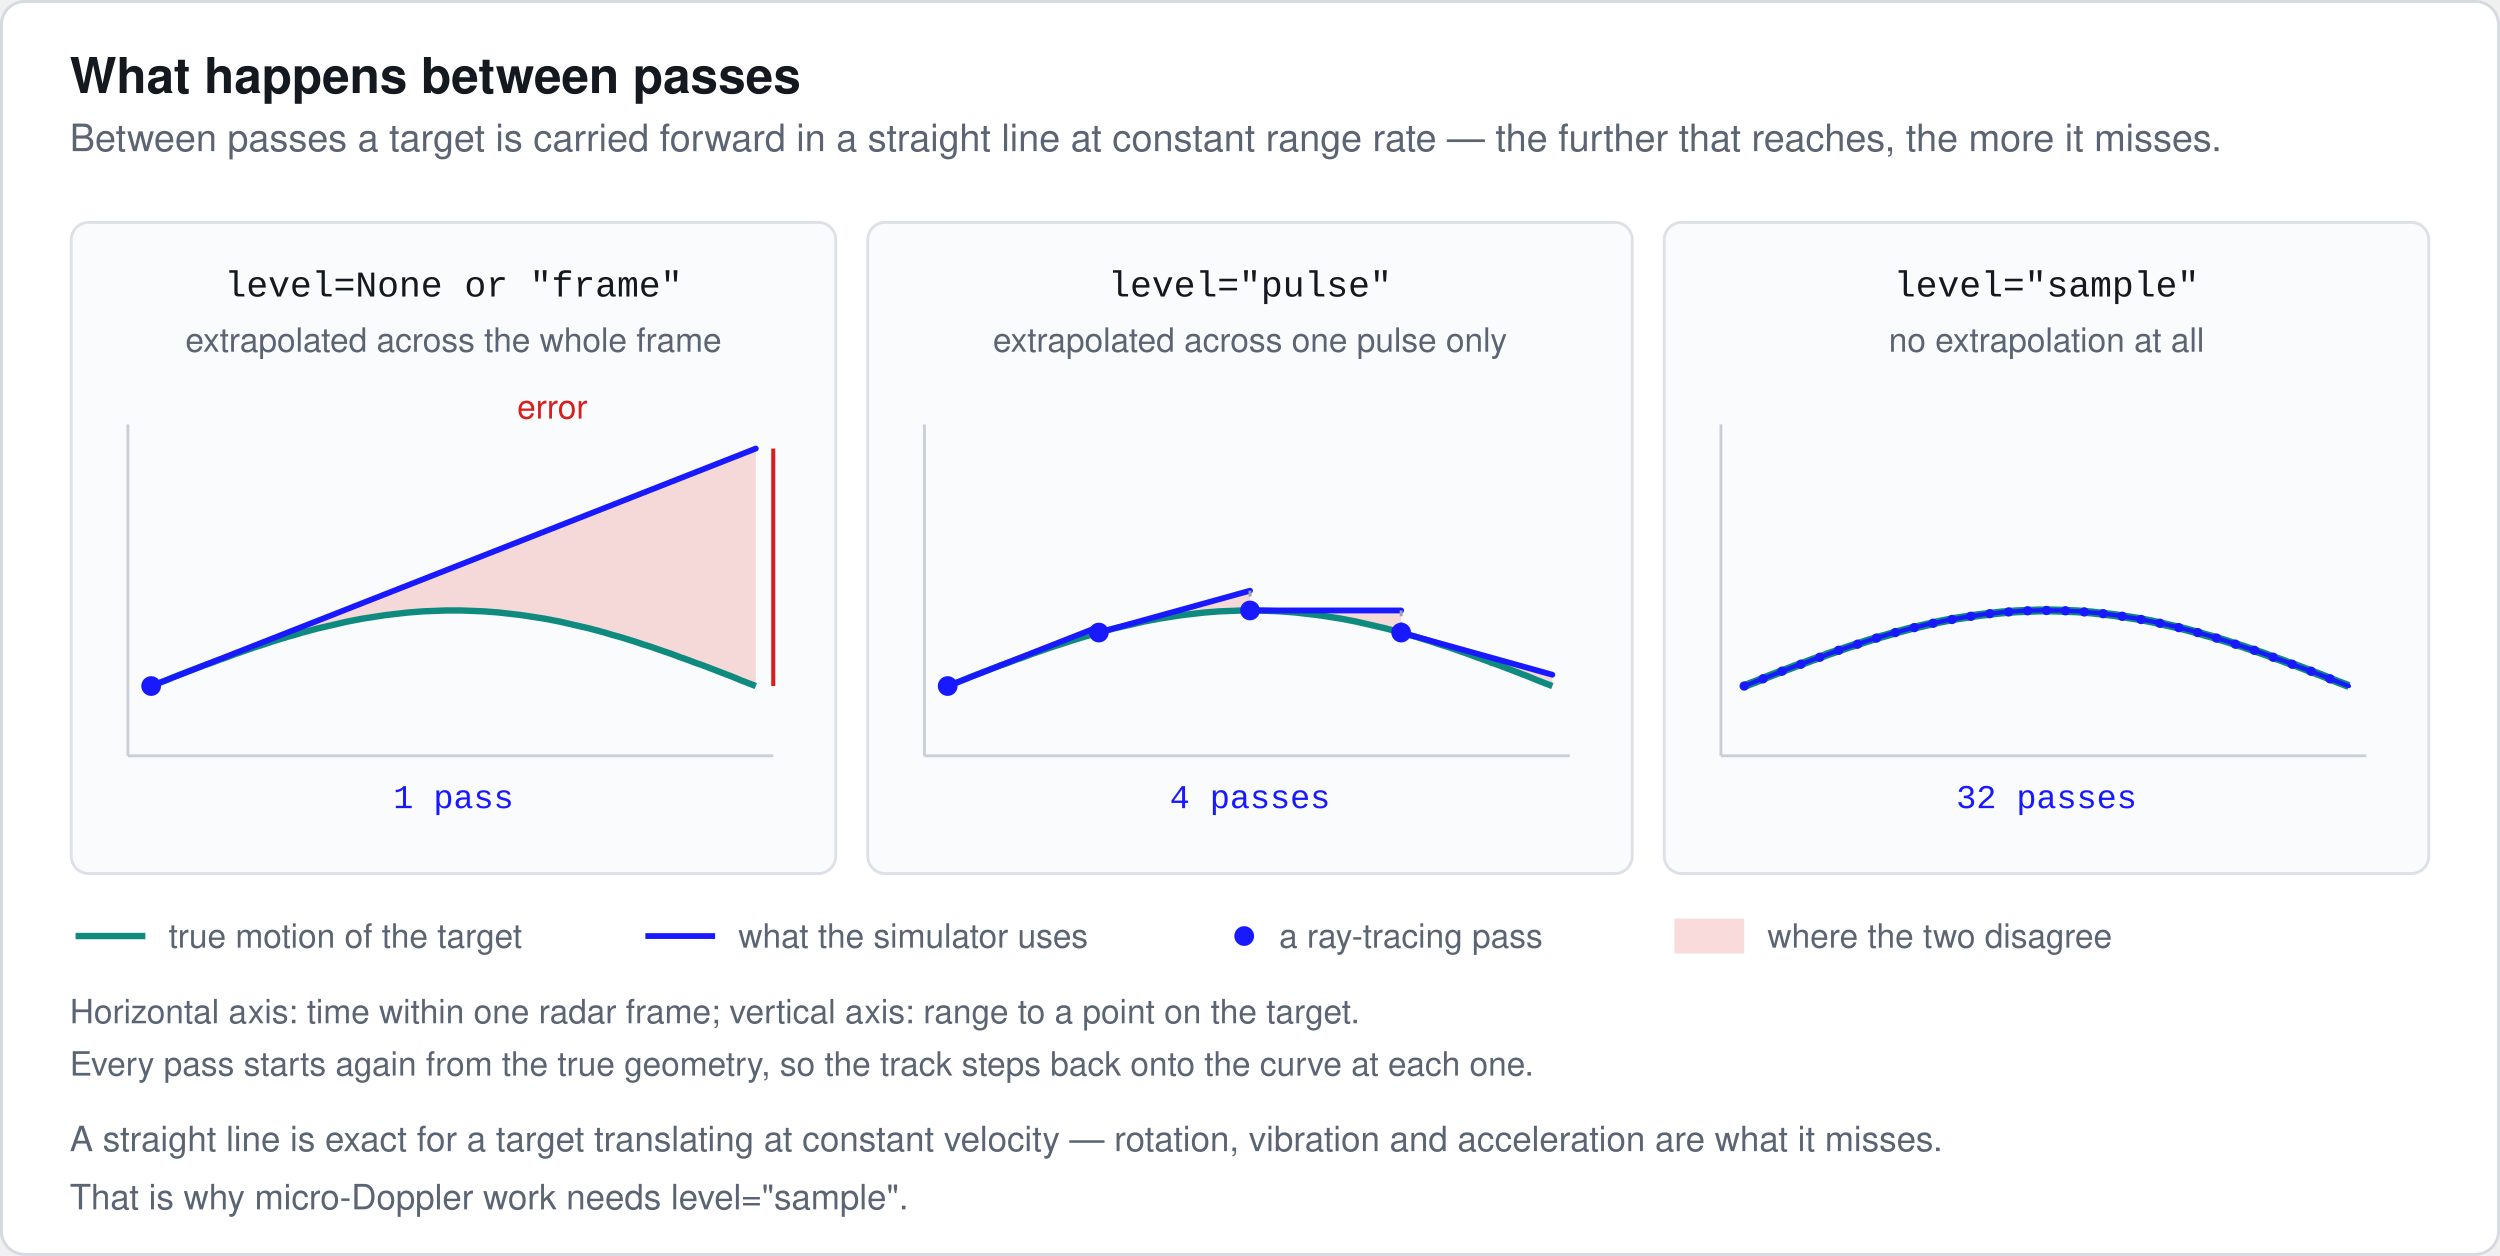
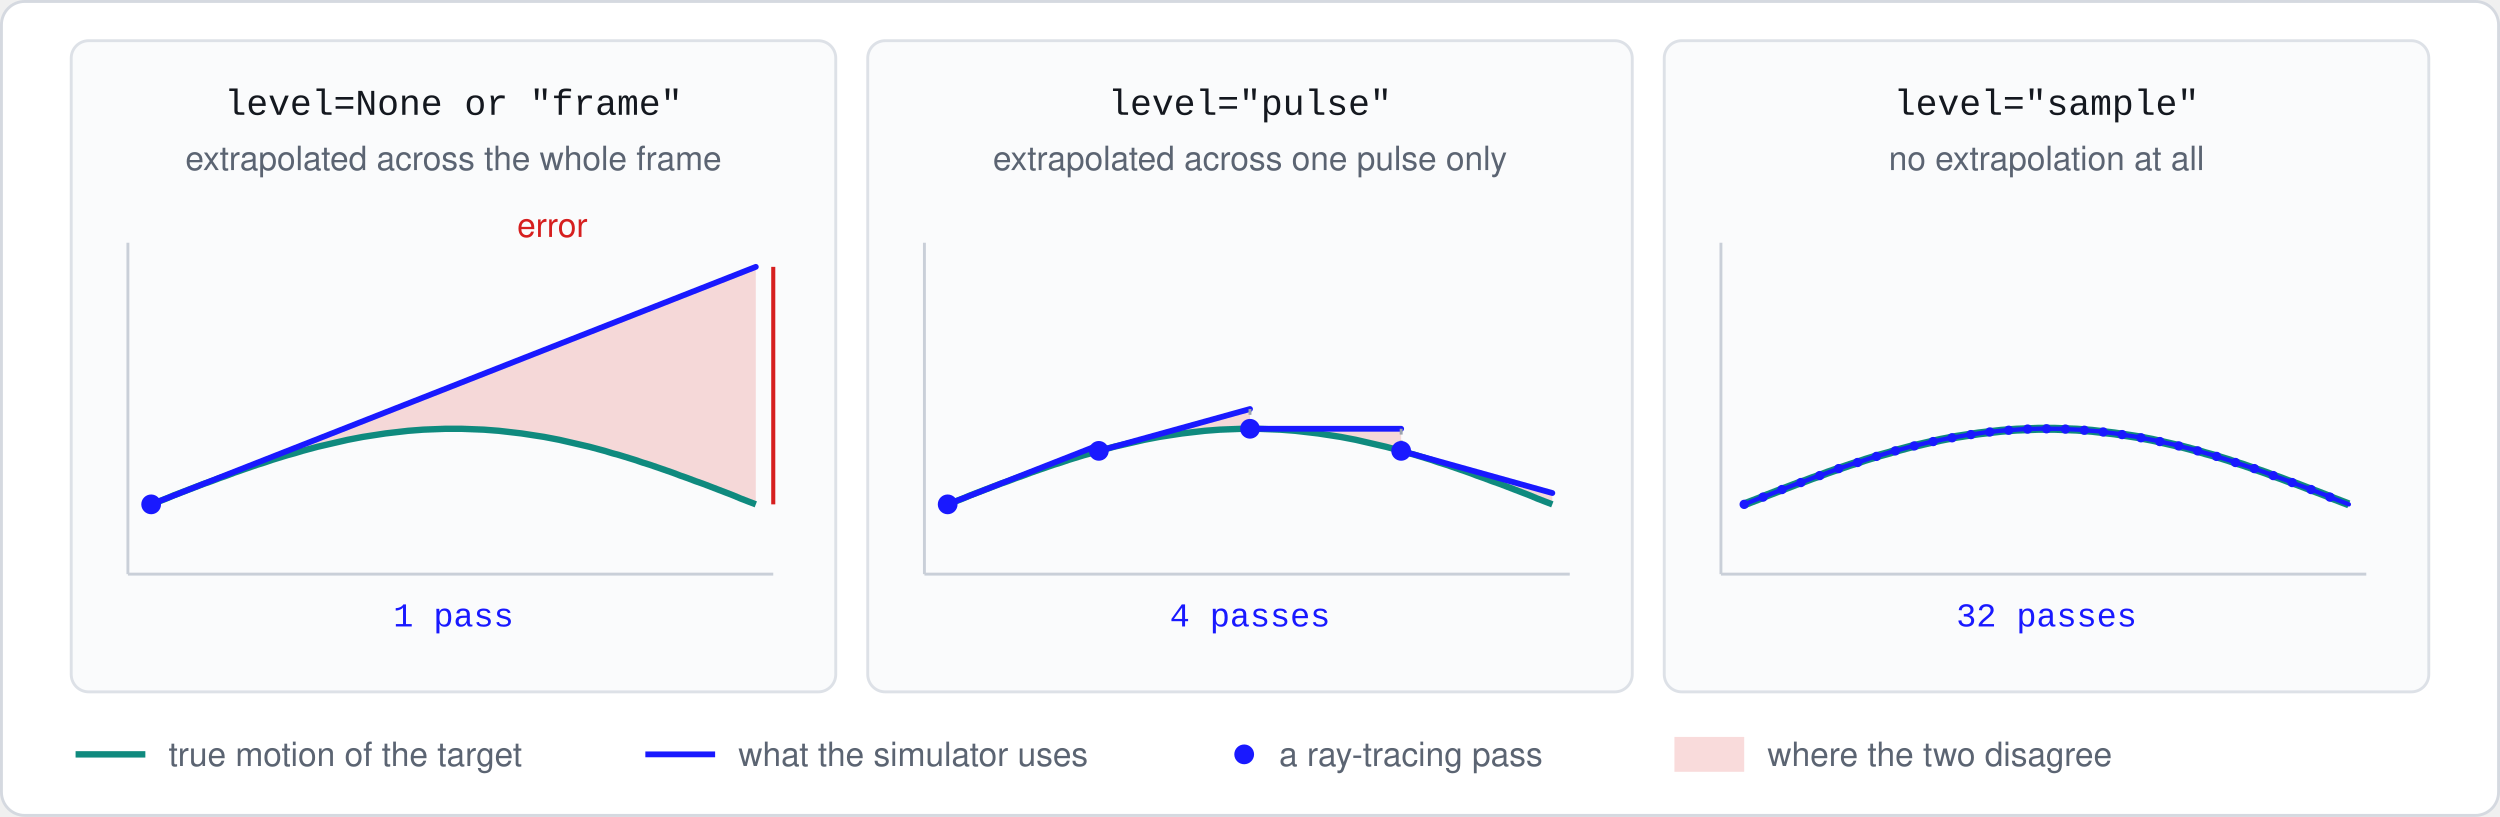
- <svg xmlns="http://www.w3.org/2000/svg" viewBox="0 0 860 432" width="860" height="432" role="img" aria-label="What the simulator assumes about target motion between ray-tracing passes">
+ <svg xmlns="http://www.w3.org/2000/svg" viewBox="0 0 860 281" width="860" height="281" role="img" aria-label="What the simulator assumes about target motion between ray-tracing passes">
  <style>
    .bg    { fill:#ffffff; stroke:#d5d9e0; stroke-width:1 }
    .panel { fill:#fafbfc; stroke:#dde1e7; stroke-width:1 }
    .ttl   { font:600 17px 'Segoe UI',Helvetica,Arial,sans-serif; fill:#14181f }
    .sub   { font:13px 'Segoe UI',Helvetica,Arial,sans-serif; fill:#5b6472 }
    .lbl   { font:11.5px 'Segoe UI',Helvetica,Arial,sans-serif; fill:#5b6472 }
    .cap   { font:12px 'Segoe UI',Helvetica,Arial,sans-serif; fill:#5b6472 }
    .code  { font:12.5px 'IBM Plex Mono',Consolas,'Courier New',monospace }
    .mono  { font:11.5px 'IBM Plex Mono',Consolas,'Courier New',monospace }
    .env   { fill:#0f8a7e }
    .ray   { fill:#1919ff }
    .tgt   { fill:#d61f1f }
    .ink   { fill:#14181f }
  </style>
-   <rect class="bg" x="0.5" y="0.5" width="859" height="431" rx="8" />
-   <text class="ttl" x="24" y="32">What happens between passes</text>
-   <text class="sub" x="24" y="52">Between passes a target is carried forward in a straight line at constant range rate — the further that reaches, the more it misses.</text>
-   <rect class="panel" x="24.5" y="76.5" width="263" height="224" rx="6" />
-   <text class="code ink" x="156" y="102" text-anchor="middle">level=None  or  "frame"</text>
-   <text class="lbl" x="156" y="121" text-anchor="middle">extrapolated across the whole frame</text>
-   <g stroke="#c9cfd8" stroke-width="1">
-     <line x1="44" y1="146" x2="44" y2="260" />
-     <line x1="44" y1="260" x2="266" y2="260" />
+   <rect class="bg" x="0.5" y="0.5" width="859" height="280" rx="8" />
+   <g id="fig" transform="translate(0,-62.5)">
+     <rect class="panel" x="24.5" y="76.5" width="263" height="224" rx="6" />
+     <text class="code ink" x="156" y="102" text-anchor="middle">level=None  or  "frame"</text>
+     <text class="lbl" x="156" y="121" text-anchor="middle">extrapolated across the whole frame</text>
+     <g stroke="#c9cfd8" stroke-width="1">
+       <line x1="44" y1="146" x2="44" y2="260" />
+       <line x1="44" y1="260" x2="266" y2="260" />
+     </g>
+     <g fill="#d61f1f" fill-opacity="0.16">
+       <polygon points="52.0,236.0 57.2,234.0 62.4,231.9 67.6,229.9 72.8,228.0 78.0,226.1 83.2,224.2 88.4,222.4 93.6,220.7 98.8,219.1 104.0,217.6 109.2,216.2 114.4,215.0 119.6,213.8 124.8,212.8 130.0,212.0 135.2,211.3 140.4,210.7 145.6,210.3 150.8,210.1 156.0,210.0 161.2,210.1 166.4,210.3 171.6,210.7 176.8,211.3 182.0,212.0 187.2,212.8 192.4,213.8 197.6,215.0 202.8,216.2 208.0,217.6 213.2,219.1 218.4,220.7 223.6,222.4 228.8,224.2 234.0,226.1 239.2,228.0 244.4,229.9 249.6,231.9 254.8,234.0 260.0,236.0 260.0,154.3 52.0,236.0" />
+     </g>
+     <polyline points="52.0,236.0 54.6,235.0 57.2,234.0 59.8,232.9 62.4,231.9 65.0,230.9 67.6,229.9 70.2,228.9 72.8,228.0 75.4,227.0 78.0,226.1 80.6,225.1 83.2,224.2 85.8,223.3 88.4,222.4 91.0,221.6 93.6,220.7 96.2,219.9 98.8,219.1 101.4,218.4 104.0,217.6 106.6,216.9 109.2,216.2 111.8,215.6 114.4,215.0 117.0,214.4 119.6,213.8 122.2,213.3 124.8,212.8 127.4,212.4 130.0,212.0 132.6,211.6 135.2,211.3 137.8,211.0 140.4,210.7 143.0,210.5 145.6,210.3 148.2,210.2 150.8,210.1 153.4,210.0 156.0,210.0 158.6,210.0 161.2,210.1 163.8,210.2 166.4,210.3 169.0,210.5 171.6,210.7 174.2,211.0 176.8,211.3 179.4,211.6 182.0,212.0 184.6,212.4 187.2,212.8 189.8,213.3 192.4,213.8 195.0,214.4 197.6,215.0 200.2,215.6 202.8,216.2 205.4,216.9 208.0,217.6 210.6,218.4 213.2,219.1 215.8,219.9 218.4,220.7 221.0,221.6 223.6,222.4 226.2,223.3 228.8,224.2 231.4,225.1 234.0,226.1 236.6,227.0 239.2,228.0 241.8,228.9 244.4,229.9 247.0,230.9 249.6,231.9 252.2,232.9 254.8,234.0 257.4,235.0 260.0,236.0" fill="none" stroke="#0f8a7e" stroke-width="2.2" />
+     <g stroke="#1919ff" stroke-width="2.0" stroke-linecap="round">
+       <line x1="52.0" y1="236.0" x2="260.0" y2="154.3" />
+     </g>
+     <g fill="#1919ff">
+       <circle cx="52.0" cy="236.0" r="3.4" />
+     </g>
+     <line x1="266.0" y1="236.0" x2="266.0" y2="154.3" stroke="#d61f1f" stroke-width="1.4" />
+     <text class="lbl tgt" x="190" y="144" text-anchor="middle">error</text>
+     <text class="mono ray" x="156" y="278" text-anchor="middle">1 pass</text>
+     <rect class="panel" x="298.5" y="76.5" width="263" height="224" rx="6" />
+     <text class="code ink" x="430" y="102" text-anchor="middle">level="pulse"</text>
+     <text class="lbl" x="430" y="121" text-anchor="middle">extrapolated across one pulse only</text>
+     <g stroke="#c9cfd8" stroke-width="1">
+       <line x1="318" y1="146" x2="318" y2="260" />
+       <line x1="318" y1="260" x2="540" y2="260" />
+     </g>
+     <g fill="#d61f1f" fill-opacity="0.16">
+       <polygon points="326.0,236.0 331.2,234.0 336.4,231.9 341.6,229.9 346.8,228.0 352.0,226.1 357.2,224.2 362.4,222.4 367.6,220.7 372.8,219.1 378.0,217.6 378.0,215.6 326.0,236.0" />
+       <polygon points="378.0,217.6 383.2,216.2 388.4,215.0 393.6,213.8 398.8,212.8 404.0,212.0 409.2,211.3 414.4,210.7 419.6,210.3 424.8,210.1 430.0,210.0 430.0,203.2 378.0,217.6" />
+       <polygon points="430.0,210.0 435.2,210.1 440.4,210.3 445.6,210.7 450.8,211.3 456.0,212.0 461.2,212.8 466.4,213.8 471.6,215.0 476.8,216.2 482.0,217.6 482.0,210.0 430.0,210.0" />
+       <polygon points="482.0,217.6 487.2,219.1 492.4,220.7 497.6,222.4 502.8,224.2 508.0,226.1 513.2,228.0 518.4,229.9 523.6,231.9 528.8,234.0 534.0,236.0 534.0,232.1 482.0,217.6" />
+     </g>
+     <polyline points="326.0,236.0 328.6,235.0 331.2,234.0 333.8,232.9 336.4,231.9 339.0,230.9 341.6,229.9 344.2,228.9 346.8,228.0 349.4,227.0 352.0,226.1 354.6,225.1 357.2,224.2 359.8,223.3 362.4,222.4 365.0,221.6 367.6,220.7 370.2,219.9 372.8,219.1 375.4,218.4 378.0,217.6 380.6,216.9 383.2,216.2 385.8,215.6 388.4,215.0 391.0,214.4 393.6,213.8 396.2,213.3 398.8,212.8 401.4,212.4 404.0,212.0 406.6,211.6 409.2,211.3 411.8,211.0 414.4,210.7 417.0,210.5 419.6,210.3 422.2,210.2 424.8,210.1 427.4,210.0 430.0,210.0 432.6,210.0 435.2,210.1 437.8,210.2 440.4,210.3 443.0,210.5 445.6,210.7 448.2,211.0 450.8,211.3 453.4,211.6 456.0,212.0 458.6,212.4 461.2,212.8 463.8,213.3 466.4,213.8 469.0,214.4 471.6,215.0 474.2,215.6 476.8,216.2 479.4,216.9 482.0,217.6 484.6,218.4 487.2,219.1 489.8,219.9 492.4,220.7 495.0,221.6 497.6,222.4 500.2,223.3 502.8,224.2 505.4,225.1 508.0,226.1 510.6,227.0 513.2,228.0 515.8,228.9 518.4,229.9 521.0,230.9 523.6,231.9 526.2,232.9 528.8,234.0 531.4,235.0 534.0,236.0" fill="none" stroke="#0f8a7e" stroke-width="2.2" />
+     <g stroke="#1919ff" stroke-width="2.0" stroke-linecap="round">
+       <line x1="326.0" y1="236.0" x2="378.0" y2="215.6" />
+       <line x1="378.0" y1="217.6" x2="430.0" y2="203.2" />
+       <line x1="430.0" y1="210.0" x2="482.0" y2="210.0" />
+       <line x1="482.0" y1="217.6" x2="534.0" y2="232.1" />
+     </g>
+     <g stroke="#9aa2ae" stroke-width="1" stroke-dasharray="2 2">
+       <line x1="378.0" y1="215.6" x2="378.0" y2="217.6" />
+       <line x1="430.0" y1="203.2" x2="430.0" y2="210.0" />
+       <line x1="482.0" y1="210.0" x2="482.0" y2="217.6" />
+     </g>
+     <g fill="#1919ff">
+       <circle cx="326.0" cy="236.0" r="3.4" />
+       <circle cx="378.0" cy="217.6" r="3.4" />
+       <circle cx="430.0" cy="210.0" r="3.4" />
+       <circle cx="482.0" cy="217.6" r="3.4" />
+     </g>
+     <text class="mono ray" x="430" y="278" text-anchor="middle">4 passes</text>
+     <rect class="panel" x="572.5" y="76.5" width="263" height="224" rx="6" />
+     <text class="code ink" x="704" y="102" text-anchor="middle">level="sample"</text>
+     <text class="lbl" x="704" y="121" text-anchor="middle">no extrapolation at all</text>
+     <g stroke="#c9cfd8" stroke-width="1">
+       <line x1="592" y1="146" x2="592" y2="260" />
+       <line x1="592" y1="260" x2="814" y2="260" />
+     </g>
+     <g fill="#d61f1f" fill-opacity="0.16">
+       <polygon points="600.0,236.0 601.1,235.6 602.2,235.1 603.2,234.7 604.3,234.3 605.4,233.9 606.5,233.5 606.5,233.4 600.0,236.0" />
+       <polygon points="606.5,233.5 607.6,233.0 608.7,232.6 609.8,232.2 610.8,231.8 611.9,231.3 613.0,230.9 613.0,230.9 606.5,233.5" />
+       <polygon points="613.0,230.9 614.1,230.5 615.2,230.1 616.2,229.7 617.3,229.3 618.4,228.9 619.5,228.5 619.5,228.4 613.0,230.9" />
+       <polygon points="619.5,228.5 620.6,228.0 621.7,227.6 622.8,227.2 623.8,226.8 624.9,226.4 626.0,226.1 626.0,226.0 619.5,228.5" />
+       <polygon points="626.0,226.1 627.1,225.7 628.2,225.3 629.2,224.9 630.3,224.5 631.4,224.1 632.5,223.7 632.5,223.7 626.0,226.1" />
+       <polygon points="632.5,223.7 633.6,223.4 634.7,223.0 635.8,222.6 636.8,222.3 637.9,221.9 639.0,221.6 639.0,221.5 632.5,223.7" />
+       <polygon points="639.0,221.6 640.1,221.2 641.2,220.9 642.2,220.5 643.3,220.2 644.4,219.8 645.5,219.5 645.5,219.4 639.0,221.6" />
+       <polygon points="645.5,219.5 646.6,219.2 647.7,218.9 648.8,218.5 649.8,218.2 650.9,217.9 652.0,217.6 652.0,217.5 645.5,219.5" />
+       <polygon points="652.0,217.6 653.1,217.3 654.2,217.0 655.2,216.7 656.3,216.5 657.4,216.2 658.5,215.9 658.5,215.8 652.0,217.6" />
+       <polygon points="658.5,215.9 659.6,215.6 660.7,215.4 661.8,215.1 662.8,214.9 663.9,214.6 665.0,214.4 665.0,214.3 658.5,215.9" />
+       <polygon points="665.0,214.4 666.1,214.1 667.2,213.9 668.2,213.7 669.3,213.5 670.4,213.3 671.5,213.1 671.5,213.0 665.0,214.4" />
+       <polygon points="671.5,213.1 672.6,212.9 673.7,212.7 674.8,212.5 675.8,212.3 676.9,212.1 678.0,212.0 678.0,211.9 671.5,213.1" />
+       <polygon points="678.0,212.0 679.1,211.8 680.2,211.7 681.2,211.5 682.3,211.4 683.4,211.2 684.5,211.1 684.5,211.0 678.0,212.0" />
+       <polygon points="684.5,211.1 685.6,211.0 686.7,210.9 687.8,210.8 688.8,210.7 689.9,210.6 691.0,210.5 691.0,210.4 684.5,211.1" />
+       <polygon points="691.0,210.5 692.1,210.4 693.2,210.3 694.2,210.3 695.3,210.2 696.4,210.2 697.5,210.1 697.5,210.0 691.0,210.5" />
+       <polygon points="697.5,210.1 698.6,210.1 699.7,210.1 700.8,210.0 701.8,210.0 702.9,210.0 704.0,210.0 704.0,209.9 697.5,210.1" />
+       <polygon points="704.0,210.0 705.1,210.0 706.2,210.0 707.2,210.0 708.3,210.1 709.4,210.1 710.5,210.1 710.5,210.0 704.0,210.0" />
+       <polygon points="710.5,210.1 711.6,210.2 712.7,210.2 713.8,210.3 714.8,210.3 715.9,210.4 717.0,210.5 717.0,210.4 710.5,210.1" />
+       <polygon points="717.0,210.5 718.1,210.6 719.2,210.7 720.2,210.8 721.3,210.9 722.4,211.0 723.5,211.1 723.5,211.0 717.0,210.5" />
+       <polygon points="723.5,211.1 724.6,211.2 725.7,211.4 726.8,211.5 727.8,211.7 728.9,211.8 730.0,212.0 730.0,211.9 723.5,211.1" />
+       <polygon points="730.0,212.0 731.1,212.1 732.2,212.3 733.2,212.5 734.3,212.7 735.4,212.9 736.5,213.1 736.5,213.0 730.0,212.0" />
+       <polygon points="736.5,213.1 737.6,213.3 738.7,213.5 739.8,213.7 740.8,213.9 741.9,214.1 743.0,214.4 743.0,214.3 736.5,213.1" />
+       <polygon points="743.0,214.4 744.1,214.6 745.2,214.9 746.2,215.1 747.3,215.4 748.4,215.6 749.5,215.9 749.5,215.8 743.0,214.4" />
+       <polygon points="749.5,215.9 750.6,216.2 751.7,216.5 752.8,216.7 753.8,217.0 754.9,217.3 756.0,217.6 756.0,217.5 749.5,215.9" />
+       <polygon points="756.0,217.6 757.1,217.9 758.2,218.2 759.2,218.5 760.3,218.9 761.4,219.2 762.5,219.5 762.5,219.4 756.0,217.6" />
+       <polygon points="762.5,219.5 763.6,219.8 764.7,220.2 765.8,220.5 766.8,220.9 767.9,221.2 769.0,221.6 769.0,221.5 762.5,219.5" />
+       <polygon points="769.0,221.6 770.1,221.9 771.2,222.3 772.2,222.6 773.3,223.0 774.4,223.4 775.5,223.7 775.5,223.7 769.0,221.6" />
+       <polygon points="775.5,223.7 776.6,224.1 777.7,224.5 778.8,224.9 779.8,225.3 780.9,225.7 782.0,226.1 782.0,226.0 775.5,223.7" />
+       <polygon points="782.0,226.1 783.1,226.4 784.2,226.8 785.2,227.2 786.3,227.6 787.4,228.0 788.5,228.5 788.5,228.4 782.0,226.1" />
+       <polygon points="788.5,228.5 789.6,228.9 790.7,229.3 791.8,229.7 792.8,230.1 793.9,230.5 795.0,230.9 795.0,230.9 788.5,228.5" />
+       <polygon points="795.0,230.9 796.1,231.3 797.2,231.8 798.2,232.2 799.3,232.6 800.4,233.0 801.5,233.5 801.5,233.4 795.0,230.9" />
+       <polygon points="801.5,233.5 802.6,233.9 803.7,234.3 804.8,234.7 805.8,235.1 806.9,235.6 808.0,236.0 808.0,236.0 801.5,233.5" />
+     </g>
+     <polyline points="600.0,236.0 602.6,235.0 605.2,234.0 607.8,232.9 610.4,231.9 613.0,230.9 615.6,229.9 618.2,228.9 620.8,228.0 623.4,227.0 626.0,226.1 628.6,225.1 631.2,224.2 633.8,223.3 636.4,222.4 639.0,221.6 641.6,220.7 644.2,219.9 646.8,219.1 649.4,218.4 652.0,217.6 654.6,216.9 657.2,216.2 659.8,215.6 662.4,215.0 665.0,214.4 667.6,213.8 670.2,213.3 672.8,212.8 675.4,212.4 678.0,212.0 680.6,211.6 683.2,211.3 685.8,211.0 688.4,210.7 691.0,210.5 693.6,210.3 696.2,210.2 698.8,210.1 701.4,210.0 704.0,210.0 706.6,210.0 709.2,210.1 711.8,210.2 714.4,210.3 717.0,210.5 719.6,210.7 722.2,211.0 724.8,211.3 727.4,211.6 730.0,212.0 732.6,212.4 735.2,212.8 737.8,213.3 740.4,213.8 743.0,214.4 745.6,215.0 748.2,215.6 750.8,216.2 753.4,216.9 756.0,217.6 758.6,218.4 761.2,219.1 763.8,219.9 766.4,220.7 769.0,221.6 771.6,222.4 774.2,223.3 776.8,224.2 779.4,225.1 782.0,226.1 784.6,227.0 787.2,228.0 789.8,228.9 792.4,229.9 795.0,230.9 797.6,231.9 800.2,232.9 802.8,234.0 805.4,235.0 808.0,236.0" fill="none" stroke="#0f8a7e" stroke-width="2.8" />
+     <g stroke="#1919ff" stroke-width="1.5" stroke-linecap="round">
+       <line x1="600.0" y1="236.0" x2="606.5" y2="233.4" />
+       <line x1="606.5" y1="233.5" x2="613.0" y2="230.9" />
+       <line x1="613.0" y1="230.9" x2="619.5" y2="228.4" />
+       <line x1="619.5" y1="228.5" x2="626.0" y2="226.0" />
+       <line x1="626.0" y1="226.1" x2="632.5" y2="223.7" />
+       <line x1="632.5" y1="223.7" x2="639.0" y2="221.5" />
+       <line x1="639.0" y1="221.6" x2="645.5" y2="219.4" />
+       <line x1="645.5" y1="219.5" x2="652.0" y2="217.5" />
+       <line x1="652.0" y1="217.6" x2="658.5" y2="215.8" />
+       <line x1="658.5" y1="215.9" x2="665.0" y2="214.3" />
+       <line x1="665.0" y1="214.4" x2="671.5" y2="213.0" />
+       <line x1="671.5" y1="213.1" x2="678.0" y2="211.9" />
+       <line x1="678.0" y1="212.0" x2="684.5" y2="211.0" />
+       <line x1="684.5" y1="211.1" x2="691.0" y2="210.4" />
+       <line x1="691.0" y1="210.5" x2="697.5" y2="210.0" />
+       <line x1="697.5" y1="210.1" x2="704.0" y2="209.9" />
+       <line x1="704.0" y1="210.0" x2="710.5" y2="210.0" />
+       <line x1="710.5" y1="210.1" x2="717.0" y2="210.4" />
+       <line x1="717.0" y1="210.5" x2="723.5" y2="211.0" />
+       <line x1="723.5" y1="211.1" x2="730.0" y2="211.9" />
+       <line x1="730.0" y1="212.0" x2="736.5" y2="213.0" />
+       <line x1="736.5" y1="213.1" x2="743.0" y2="214.3" />
+       <line x1="743.0" y1="214.4" x2="749.5" y2="215.8" />
+       <line x1="749.5" y1="215.9" x2="756.0" y2="217.5" />
+       <line x1="756.0" y1="217.6" x2="762.5" y2="219.4" />
+       <line x1="762.5" y1="219.5" x2="769.0" y2="221.5" />
+       <line x1="769.0" y1="221.6" x2="775.5" y2="223.7" />
+       <line x1="775.5" y1="223.7" x2="782.0" y2="226.0" />
+       <line x1="782.0" y1="226.1" x2="788.5" y2="228.4" />
+       <line x1="788.5" y1="228.5" x2="795.0" y2="230.9" />
+       <line x1="795.0" y1="230.9" x2="801.5" y2="233.4" />
+       <line x1="801.5" y1="233.5" x2="808.0" y2="236.0" />
+     </g>
+     <g fill="#1919ff">
+       <circle cx="600.0" cy="236.0" r="1.6" />
+       <circle cx="606.5" cy="233.5" r="1.6" />
+       <circle cx="613.0" cy="230.9" r="1.6" />
+       <circle cx="619.5" cy="228.5" r="1.6" />
+       <circle cx="626.0" cy="226.1" r="1.6" />
+       <circle cx="632.5" cy="223.7" r="1.6" />
+       <circle cx="639.0" cy="221.6" r="1.6" />
+       <circle cx="645.5" cy="219.5" r="1.6" />
+       <circle cx="652.0" cy="217.6" r="1.6" />
+       <circle cx="658.5" cy="215.9" r="1.6" />
+       <circle cx="665.0" cy="214.4" r="1.6" />
+       <circle cx="671.5" cy="213.1" r="1.6" />
+       <circle cx="678.0" cy="212.0" r="1.6" />
+       <circle cx="684.5" cy="211.1" r="1.6" />
+       <circle cx="691.0" cy="210.5" r="1.6" />
+       <circle cx="697.5" cy="210.1" r="1.6" />
+       <circle cx="704.0" cy="210.0" r="1.6" />
+       <circle cx="710.5" cy="210.1" r="1.6" />
+       <circle cx="717.0" cy="210.5" r="1.6" />
+       <circle cx="723.5" cy="211.1" r="1.6" />
+       <circle cx="730.0" cy="212.0" r="1.6" />
+       <circle cx="736.5" cy="213.1" r="1.6" />
+       <circle cx="743.0" cy="214.4" r="1.6" />
+       <circle cx="749.5" cy="215.9" r="1.6" />
+       <circle cx="756.0" cy="217.6" r="1.6" />
+       <circle cx="762.5" cy="219.5" r="1.6" />
+       <circle cx="769.0" cy="221.6" r="1.6" />
+       <circle cx="775.5" cy="223.7" r="1.6" />
+       <circle cx="782.0" cy="226.1" r="1.6" />
+       <circle cx="788.5" cy="228.5" r="1.6" />
+       <circle cx="795.0" cy="230.9" r="1.6" />
+       <circle cx="801.5" cy="233.5" r="1.6" />
+     </g>
+     <text class="mono ray" x="704" y="278" text-anchor="middle">32 passes</text>
+     <line x1="26" y1="322" x2="50" y2="322" stroke="#0f8a7e" stroke-width="2.2" />
+     <text class="lbl" x="58" y="326">true motion of the target</text>
+     <line x1="222" y1="322" x2="246" y2="322" stroke="#1919ff" stroke-width="2" />
+     <text class="lbl" x="254" y="326">what the simulator uses</text>
+     <circle cx="428" cy="322" r="3.4" fill="#1919ff" />
+     <text class="lbl" x="440" y="326">a ray-tracing pass</text>
+     <rect x="576" y="316" width="24" height="12" fill="#d61f1f" fill-opacity="0.16" />
+     <text class="lbl" x="608" y="326">where the two disagree</text>
  </g>
-   <g fill="#d61f1f" fill-opacity="0.16">
-     <polygon points="52.0,236.0 57.2,234.0 62.4,231.9 67.6,229.9 72.8,228.0 78.0,226.1 83.2,224.2 88.4,222.4 93.6,220.7 98.8,219.1 104.0,217.6 109.2,216.2 114.4,215.0 119.6,213.8 124.8,212.8 130.0,212.0 135.2,211.3 140.4,210.7 145.6,210.3 150.8,210.1 156.0,210.0 161.2,210.1 166.4,210.3 171.6,210.7 176.8,211.3 182.0,212.0 187.2,212.8 192.4,213.8 197.6,215.0 202.8,216.2 208.0,217.6 213.2,219.1 218.4,220.7 223.6,222.4 228.8,224.2 234.0,226.1 239.2,228.0 244.4,229.9 249.6,231.9 254.8,234.0 260.0,236.0 260.0,154.3 52.0,236.0" />
-   </g>
-   <polyline points="52.0,236.0 54.6,235.0 57.2,234.0 59.8,232.9 62.4,231.9 65.0,230.9 67.6,229.9 70.2,228.9 72.8,228.0 75.4,227.0 78.0,226.1 80.6,225.1 83.2,224.2 85.8,223.3 88.4,222.4 91.0,221.6 93.6,220.7 96.2,219.9 98.8,219.1 101.4,218.4 104.0,217.6 106.6,216.9 109.2,216.2 111.8,215.6 114.4,215.0 117.0,214.4 119.6,213.8 122.2,213.3 124.8,212.8 127.4,212.4 130.0,212.0 132.6,211.6 135.2,211.3 137.8,211.0 140.4,210.7 143.0,210.5 145.6,210.3 148.2,210.2 150.8,210.1 153.4,210.0 156.0,210.0 158.6,210.0 161.2,210.1 163.8,210.2 166.4,210.3 169.0,210.5 171.6,210.7 174.2,211.0 176.8,211.3 179.4,211.6 182.0,212.0 184.6,212.4 187.2,212.8 189.8,213.3 192.4,213.8 195.0,214.4 197.6,215.0 200.2,215.6 202.8,216.2 205.4,216.9 208.0,217.6 210.6,218.4 213.2,219.1 215.8,219.9 218.4,220.7 221.0,221.6 223.6,222.4 226.2,223.3 228.8,224.2 231.4,225.1 234.0,226.1 236.6,227.0 239.2,228.0 241.8,228.9 244.4,229.9 247.0,230.9 249.6,231.9 252.2,232.9 254.8,234.0 257.4,235.0 260.0,236.0" fill="none" stroke="#0f8a7e" stroke-width="2.2" />
-   <g stroke="#1919ff" stroke-width="2.0" stroke-linecap="round">
-     <line x1="52.0" y1="236.0" x2="260.0" y2="154.3" />
-   </g>
-   <g fill="#1919ff">
-     <circle cx="52.0" cy="236.0" r="3.4" />
-   </g>
-   <line x1="266.0" y1="236.0" x2="266.0" y2="154.3" stroke="#d61f1f" stroke-width="1.4" />
-   <text class="lbl tgt" x="190" y="144" text-anchor="middle">error</text>
-   <text class="mono ray" x="156" y="278" text-anchor="middle">1 pass</text>
-   <rect class="panel" x="298.5" y="76.5" width="263" height="224" rx="6" />
-   <text class="code ink" x="430" y="102" text-anchor="middle">level="pulse"</text>
-   <text class="lbl" x="430" y="121" text-anchor="middle">extrapolated across one pulse only</text>
-   <g stroke="#c9cfd8" stroke-width="1">
-     <line x1="318" y1="146" x2="318" y2="260" />
-     <line x1="318" y1="260" x2="540" y2="260" />
-   </g>
-   <g fill="#d61f1f" fill-opacity="0.16">
-     <polygon points="326.0,236.0 331.2,234.0 336.4,231.9 341.6,229.9 346.8,228.0 352.0,226.1 357.2,224.2 362.4,222.4 367.6,220.7 372.8,219.1 378.0,217.6 378.0,215.6 326.0,236.0" />
-     <polygon points="378.0,217.6 383.2,216.2 388.4,215.0 393.6,213.8 398.8,212.8 404.0,212.0 409.2,211.3 414.4,210.7 419.6,210.3 424.8,210.1 430.0,210.0 430.0,203.2 378.0,217.6" />
-     <polygon points="430.0,210.0 435.2,210.1 440.4,210.3 445.6,210.7 450.8,211.3 456.0,212.0 461.2,212.8 466.4,213.8 471.6,215.0 476.8,216.2 482.0,217.6 482.0,210.0 430.0,210.0" />
-     <polygon points="482.0,217.6 487.2,219.1 492.4,220.7 497.6,222.4 502.8,224.2 508.0,226.1 513.2,228.0 518.4,229.9 523.6,231.9 528.8,234.0 534.0,236.0 534.0,232.1 482.0,217.6" />
-   </g>
-   <polyline points="326.0,236.0 328.6,235.0 331.2,234.0 333.8,232.9 336.4,231.9 339.0,230.9 341.6,229.9 344.2,228.9 346.8,228.0 349.4,227.0 352.0,226.1 354.6,225.1 357.2,224.2 359.8,223.3 362.4,222.4 365.0,221.6 367.6,220.7 370.2,219.9 372.8,219.1 375.4,218.4 378.0,217.6 380.6,216.9 383.2,216.2 385.8,215.6 388.4,215.0 391.0,214.4 393.6,213.8 396.2,213.3 398.8,212.8 401.4,212.4 404.0,212.0 406.6,211.6 409.2,211.3 411.8,211.0 414.4,210.7 417.0,210.5 419.6,210.3 422.2,210.2 424.8,210.1 427.4,210.0 430.0,210.0 432.6,210.0 435.2,210.1 437.8,210.2 440.4,210.3 443.0,210.5 445.6,210.7 448.2,211.0 450.8,211.3 453.4,211.6 456.0,212.0 458.6,212.4 461.2,212.8 463.8,213.3 466.4,213.8 469.0,214.4 471.6,215.0 474.2,215.6 476.8,216.2 479.4,216.9 482.0,217.6 484.6,218.4 487.2,219.1 489.8,219.9 492.4,220.7 495.0,221.6 497.6,222.4 500.2,223.3 502.8,224.2 505.4,225.1 508.0,226.1 510.6,227.0 513.2,228.0 515.8,228.9 518.4,229.9 521.0,230.9 523.6,231.9 526.2,232.9 528.8,234.0 531.4,235.0 534.0,236.0" fill="none" stroke="#0f8a7e" stroke-width="2.2" />
-   <g stroke="#1919ff" stroke-width="2.0" stroke-linecap="round">
-     <line x1="326.0" y1="236.0" x2="378.0" y2="215.6" />
-     <line x1="378.0" y1="217.6" x2="430.0" y2="203.2" />
-     <line x1="430.0" y1="210.0" x2="482.0" y2="210.0" />
-     <line x1="482.0" y1="217.6" x2="534.0" y2="232.1" />
-   </g>
-   <g stroke="#9aa2ae" stroke-width="1" stroke-dasharray="2 2">
-     <line x1="378.0" y1="215.6" x2="378.0" y2="217.6" />
-     <line x1="430.0" y1="203.2" x2="430.0" y2="210.0" />
-     <line x1="482.0" y1="210.0" x2="482.0" y2="217.6" />
-   </g>
-   <g fill="#1919ff">
-     <circle cx="326.0" cy="236.0" r="3.4" />
-     <circle cx="378.0" cy="217.6" r="3.4" />
-     <circle cx="430.0" cy="210.0" r="3.4" />
-     <circle cx="482.0" cy="217.6" r="3.4" />
-   </g>
-   <text class="mono ray" x="430" y="278" text-anchor="middle">4 passes</text>
-   <rect class="panel" x="572.5" y="76.5" width="263" height="224" rx="6" />
-   <text class="code ink" x="704" y="102" text-anchor="middle">level="sample"</text>
-   <text class="lbl" x="704" y="121" text-anchor="middle">no extrapolation at all</text>
-   <g stroke="#c9cfd8" stroke-width="1">
-     <line x1="592" y1="146" x2="592" y2="260" />
-     <line x1="592" y1="260" x2="814" y2="260" />
-   </g>
-   <g fill="#d61f1f" fill-opacity="0.16">
-     <polygon points="600.0,236.0 601.1,235.6 602.2,235.1 603.2,234.7 604.3,234.3 605.4,233.9 606.5,233.5 606.5,233.4 600.0,236.0" />
-     <polygon points="606.5,233.5 607.6,233.0 608.7,232.6 609.8,232.2 610.8,231.8 611.9,231.3 613.0,230.9 613.0,230.9 606.5,233.5" />
-     <polygon points="613.0,230.9 614.1,230.5 615.2,230.1 616.2,229.7 617.3,229.3 618.4,228.9 619.5,228.5 619.5,228.4 613.0,230.9" />
-     <polygon points="619.5,228.5 620.6,228.0 621.7,227.6 622.8,227.2 623.8,226.8 624.9,226.4 626.0,226.1 626.0,226.0 619.5,228.5" />
-     <polygon points="626.0,226.1 627.1,225.7 628.2,225.3 629.2,224.9 630.3,224.5 631.4,224.1 632.5,223.7 632.5,223.7 626.0,226.1" />
-     <polygon points="632.5,223.7 633.6,223.4 634.7,223.0 635.8,222.6 636.8,222.3 637.9,221.9 639.0,221.6 639.0,221.5 632.5,223.7" />
-     <polygon points="639.0,221.6 640.1,221.2 641.2,220.9 642.2,220.5 643.3,220.2 644.4,219.8 645.5,219.5 645.5,219.4 639.0,221.6" />
-     <polygon points="645.5,219.5 646.6,219.2 647.7,218.9 648.8,218.5 649.8,218.2 650.9,217.9 652.0,217.6 652.0,217.5 645.5,219.5" />
-     <polygon points="652.0,217.6 653.1,217.3 654.2,217.0 655.2,216.7 656.3,216.5 657.4,216.2 658.5,215.9 658.5,215.8 652.0,217.6" />
-     <polygon points="658.5,215.9 659.6,215.6 660.7,215.4 661.8,215.1 662.8,214.9 663.9,214.6 665.0,214.4 665.0,214.3 658.5,215.9" />
-     <polygon points="665.0,214.4 666.1,214.1 667.2,213.9 668.2,213.7 669.3,213.5 670.4,213.3 671.5,213.1 671.5,213.0 665.0,214.4" />
-     <polygon points="671.5,213.1 672.6,212.9 673.7,212.7 674.8,212.5 675.8,212.3 676.9,212.1 678.0,212.0 678.0,211.9 671.5,213.1" />
-     <polygon points="678.0,212.0 679.1,211.8 680.2,211.7 681.2,211.5 682.3,211.4 683.4,211.2 684.5,211.1 684.5,211.0 678.0,212.0" />
-     <polygon points="684.5,211.1 685.6,211.0 686.7,210.9 687.8,210.8 688.8,210.7 689.9,210.6 691.0,210.5 691.0,210.4 684.5,211.1" />
-     <polygon points="691.0,210.5 692.1,210.4 693.2,210.3 694.2,210.3 695.3,210.2 696.4,210.2 697.5,210.1 697.5,210.0 691.0,210.5" />
-     <polygon points="697.5,210.1 698.6,210.1 699.7,210.1 700.8,210.0 701.8,210.0 702.9,210.0 704.0,210.0 704.0,209.9 697.5,210.1" />
-     <polygon points="704.0,210.0 705.1,210.0 706.2,210.0 707.2,210.0 708.3,210.1 709.4,210.1 710.5,210.1 710.5,210.0 704.0,210.0" />
-     <polygon points="710.5,210.1 711.6,210.2 712.7,210.2 713.8,210.3 714.8,210.3 715.9,210.4 717.0,210.5 717.0,210.4 710.5,210.1" />
-     <polygon points="717.0,210.5 718.1,210.6 719.2,210.7 720.2,210.8 721.3,210.9 722.4,211.0 723.5,211.1 723.5,211.0 717.0,210.5" />
-     <polygon points="723.5,211.1 724.6,211.2 725.7,211.4 726.8,211.5 727.8,211.7 728.9,211.8 730.0,212.0 730.0,211.9 723.5,211.1" />
-     <polygon points="730.0,212.0 731.1,212.1 732.2,212.3 733.2,212.5 734.3,212.7 735.4,212.9 736.5,213.1 736.5,213.0 730.0,212.0" />
-     <polygon points="736.5,213.1 737.6,213.3 738.7,213.5 739.8,213.7 740.8,213.9 741.9,214.1 743.0,214.4 743.0,214.3 736.5,213.1" />
-     <polygon points="743.0,214.4 744.1,214.6 745.2,214.9 746.2,215.1 747.3,215.4 748.4,215.6 749.5,215.9 749.5,215.8 743.0,214.4" />
-     <polygon points="749.5,215.9 750.6,216.2 751.7,216.5 752.8,216.7 753.8,217.0 754.9,217.3 756.0,217.6 756.0,217.5 749.5,215.9" />
-     <polygon points="756.0,217.6 757.1,217.9 758.2,218.2 759.2,218.5 760.3,218.9 761.4,219.2 762.5,219.5 762.5,219.4 756.0,217.6" />
-     <polygon points="762.5,219.5 763.6,219.8 764.7,220.2 765.8,220.5 766.8,220.9 767.9,221.2 769.0,221.6 769.0,221.5 762.5,219.5" />
-     <polygon points="769.0,221.6 770.1,221.9 771.2,222.3 772.2,222.6 773.3,223.0 774.4,223.4 775.5,223.7 775.5,223.7 769.0,221.6" />
-     <polygon points="775.5,223.7 776.6,224.1 777.7,224.5 778.8,224.9 779.8,225.3 780.9,225.7 782.0,226.1 782.0,226.0 775.5,223.7" />
-     <polygon points="782.0,226.1 783.1,226.4 784.2,226.8 785.2,227.2 786.3,227.6 787.4,228.0 788.5,228.5 788.5,228.4 782.0,226.1" />
-     <polygon points="788.5,228.5 789.6,228.9 790.7,229.3 791.8,229.7 792.8,230.1 793.9,230.5 795.0,230.9 795.0,230.9 788.5,228.5" />
-     <polygon points="795.0,230.9 796.1,231.3 797.2,231.8 798.2,232.2 799.3,232.6 800.4,233.0 801.5,233.5 801.5,233.4 795.0,230.9" />
-     <polygon points="801.5,233.5 802.6,233.9 803.7,234.3 804.8,234.7 805.8,235.1 806.9,235.6 808.0,236.0 808.0,236.0 801.5,233.5" />
-   </g>
-   <polyline points="600.0,236.0 602.6,235.0 605.2,234.0 607.8,232.9 610.4,231.9 613.0,230.9 615.6,229.9 618.2,228.9 620.8,228.0 623.4,227.0 626.0,226.1 628.6,225.1 631.2,224.2 633.8,223.3 636.4,222.4 639.0,221.6 641.6,220.7 644.2,219.9 646.8,219.1 649.4,218.4 652.0,217.6 654.6,216.9 657.2,216.2 659.8,215.6 662.4,215.0 665.0,214.4 667.6,213.8 670.2,213.3 672.8,212.8 675.4,212.4 678.0,212.0 680.6,211.6 683.2,211.3 685.8,211.0 688.4,210.7 691.0,210.5 693.6,210.3 696.2,210.2 698.8,210.1 701.4,210.0 704.0,210.0 706.6,210.0 709.2,210.1 711.8,210.2 714.4,210.3 717.0,210.5 719.6,210.7 722.2,211.0 724.8,211.3 727.4,211.6 730.0,212.0 732.6,212.4 735.2,212.8 737.8,213.3 740.4,213.8 743.0,214.4 745.6,215.0 748.2,215.6 750.8,216.2 753.4,216.9 756.0,217.6 758.6,218.4 761.2,219.1 763.8,219.9 766.4,220.7 769.0,221.6 771.6,222.4 774.2,223.3 776.8,224.2 779.4,225.1 782.0,226.1 784.6,227.0 787.2,228.0 789.8,228.9 792.4,229.9 795.0,230.9 797.6,231.9 800.2,232.9 802.8,234.0 805.4,235.0 808.0,236.0" fill="none" stroke="#0f8a7e" stroke-width="2.8" />
-   <g stroke="#1919ff" stroke-width="1.5" stroke-linecap="round">
-     <line x1="600.0" y1="236.0" x2="606.5" y2="233.4" />
-     <line x1="606.5" y1="233.5" x2="613.0" y2="230.9" />
-     <line x1="613.0" y1="230.9" x2="619.5" y2="228.4" />
-     <line x1="619.5" y1="228.5" x2="626.0" y2="226.0" />
-     <line x1="626.0" y1="226.1" x2="632.5" y2="223.7" />
-     <line x1="632.5" y1="223.7" x2="639.0" y2="221.5" />
-     <line x1="639.0" y1="221.6" x2="645.5" y2="219.4" />
-     <line x1="645.5" y1="219.5" x2="652.0" y2="217.5" />
-     <line x1="652.0" y1="217.6" x2="658.5" y2="215.8" />
-     <line x1="658.5" y1="215.9" x2="665.0" y2="214.3" />
-     <line x1="665.0" y1="214.4" x2="671.5" y2="213.0" />
-     <line x1="671.5" y1="213.1" x2="678.0" y2="211.9" />
-     <line x1="678.0" y1="212.0" x2="684.5" y2="211.0" />
-     <line x1="684.5" y1="211.1" x2="691.0" y2="210.4" />
-     <line x1="691.0" y1="210.5" x2="697.5" y2="210.0" />
-     <line x1="697.5" y1="210.1" x2="704.0" y2="209.9" />
-     <line x1="704.0" y1="210.0" x2="710.5" y2="210.0" />
-     <line x1="710.5" y1="210.1" x2="717.0" y2="210.4" />
-     <line x1="717.0" y1="210.5" x2="723.5" y2="211.0" />
-     <line x1="723.5" y1="211.1" x2="730.0" y2="211.9" />
-     <line x1="730.0" y1="212.0" x2="736.5" y2="213.0" />
-     <line x1="736.5" y1="213.1" x2="743.0" y2="214.3" />
-     <line x1="743.0" y1="214.4" x2="749.5" y2="215.8" />
-     <line x1="749.5" y1="215.9" x2="756.0" y2="217.5" />
-     <line x1="756.0" y1="217.6" x2="762.5" y2="219.4" />
-     <line x1="762.5" y1="219.5" x2="769.0" y2="221.5" />
-     <line x1="769.0" y1="221.6" x2="775.5" y2="223.7" />
-     <line x1="775.5" y1="223.7" x2="782.0" y2="226.0" />
-     <line x1="782.0" y1="226.1" x2="788.5" y2="228.4" />
-     <line x1="788.5" y1="228.5" x2="795.0" y2="230.9" />
-     <line x1="795.0" y1="230.9" x2="801.5" y2="233.4" />
-     <line x1="801.5" y1="233.5" x2="808.0" y2="236.0" />
-   </g>
-   <g fill="#1919ff">
-     <circle cx="600.0" cy="236.0" r="1.6" />
-     <circle cx="606.5" cy="233.5" r="1.6" />
-     <circle cx="613.0" cy="230.9" r="1.6" />
-     <circle cx="619.5" cy="228.5" r="1.6" />
-     <circle cx="626.0" cy="226.1" r="1.6" />
-     <circle cx="632.5" cy="223.7" r="1.6" />
-     <circle cx="639.0" cy="221.6" r="1.6" />
-     <circle cx="645.5" cy="219.5" r="1.6" />
-     <circle cx="652.0" cy="217.6" r="1.6" />
-     <circle cx="658.5" cy="215.9" r="1.6" />
-     <circle cx="665.0" cy="214.4" r="1.6" />
-     <circle cx="671.5" cy="213.1" r="1.6" />
-     <circle cx="678.0" cy="212.0" r="1.6" />
-     <circle cx="684.5" cy="211.1" r="1.6" />
-     <circle cx="691.0" cy="210.5" r="1.6" />
-     <circle cx="697.5" cy="210.1" r="1.6" />
-     <circle cx="704.0" cy="210.0" r="1.6" />
-     <circle cx="710.5" cy="210.1" r="1.6" />
-     <circle cx="717.0" cy="210.5" r="1.6" />
-     <circle cx="723.5" cy="211.1" r="1.6" />
-     <circle cx="730.0" cy="212.0" r="1.6" />
-     <circle cx="736.5" cy="213.1" r="1.6" />
-     <circle cx="743.0" cy="214.4" r="1.6" />
-     <circle cx="749.5" cy="215.9" r="1.6" />
-     <circle cx="756.0" cy="217.6" r="1.6" />
-     <circle cx="762.5" cy="219.5" r="1.6" />
-     <circle cx="769.0" cy="221.6" r="1.6" />
-     <circle cx="775.5" cy="223.7" r="1.6" />
-     <circle cx="782.0" cy="226.1" r="1.6" />
-     <circle cx="788.5" cy="228.5" r="1.6" />
-     <circle cx="795.0" cy="230.9" r="1.6" />
-     <circle cx="801.5" cy="233.5" r="1.6" />
-   </g>
-   <text class="mono ray" x="704" y="278" text-anchor="middle">32 passes</text>
-   <line x1="26" y1="322" x2="50" y2="322" stroke="#0f8a7e" stroke-width="2.2" />
-   <text class="lbl" x="58" y="326">true motion of the target</text>
-   <line x1="222" y1="322" x2="246" y2="322" stroke="#1919ff" stroke-width="2" />
-   <text class="lbl" x="254" y="326">what the simulator uses</text>
-   <circle cx="428" cy="322" r="3.4" fill="#1919ff" />
-   <text class="lbl" x="440" y="326">a ray-tracing pass</text>
-   <rect x="576" y="316" width="24" height="12" fill="#d61f1f" fill-opacity="0.16" />
-   <text class="lbl" x="608" y="326">where the two disagree</text>
-   <text class="lbl" x="24" y="352">Horizontal axis: time within one radar frame; vertical axis: range to a point on the target.</text>
-   <text class="lbl" x="24" y="370">Every pass starts again from the true geometry, so the track steps back onto the curve at each one.</text>
-   <text class="cap" x="24" y="396">A straight line is exact for a target translating at constant velocity — rotation, vibration and acceleration are what it misses.</text>
-   <text class="cap" x="24" y="416">That is why micro-Doppler work needs level="sample".</text>
</svg>
